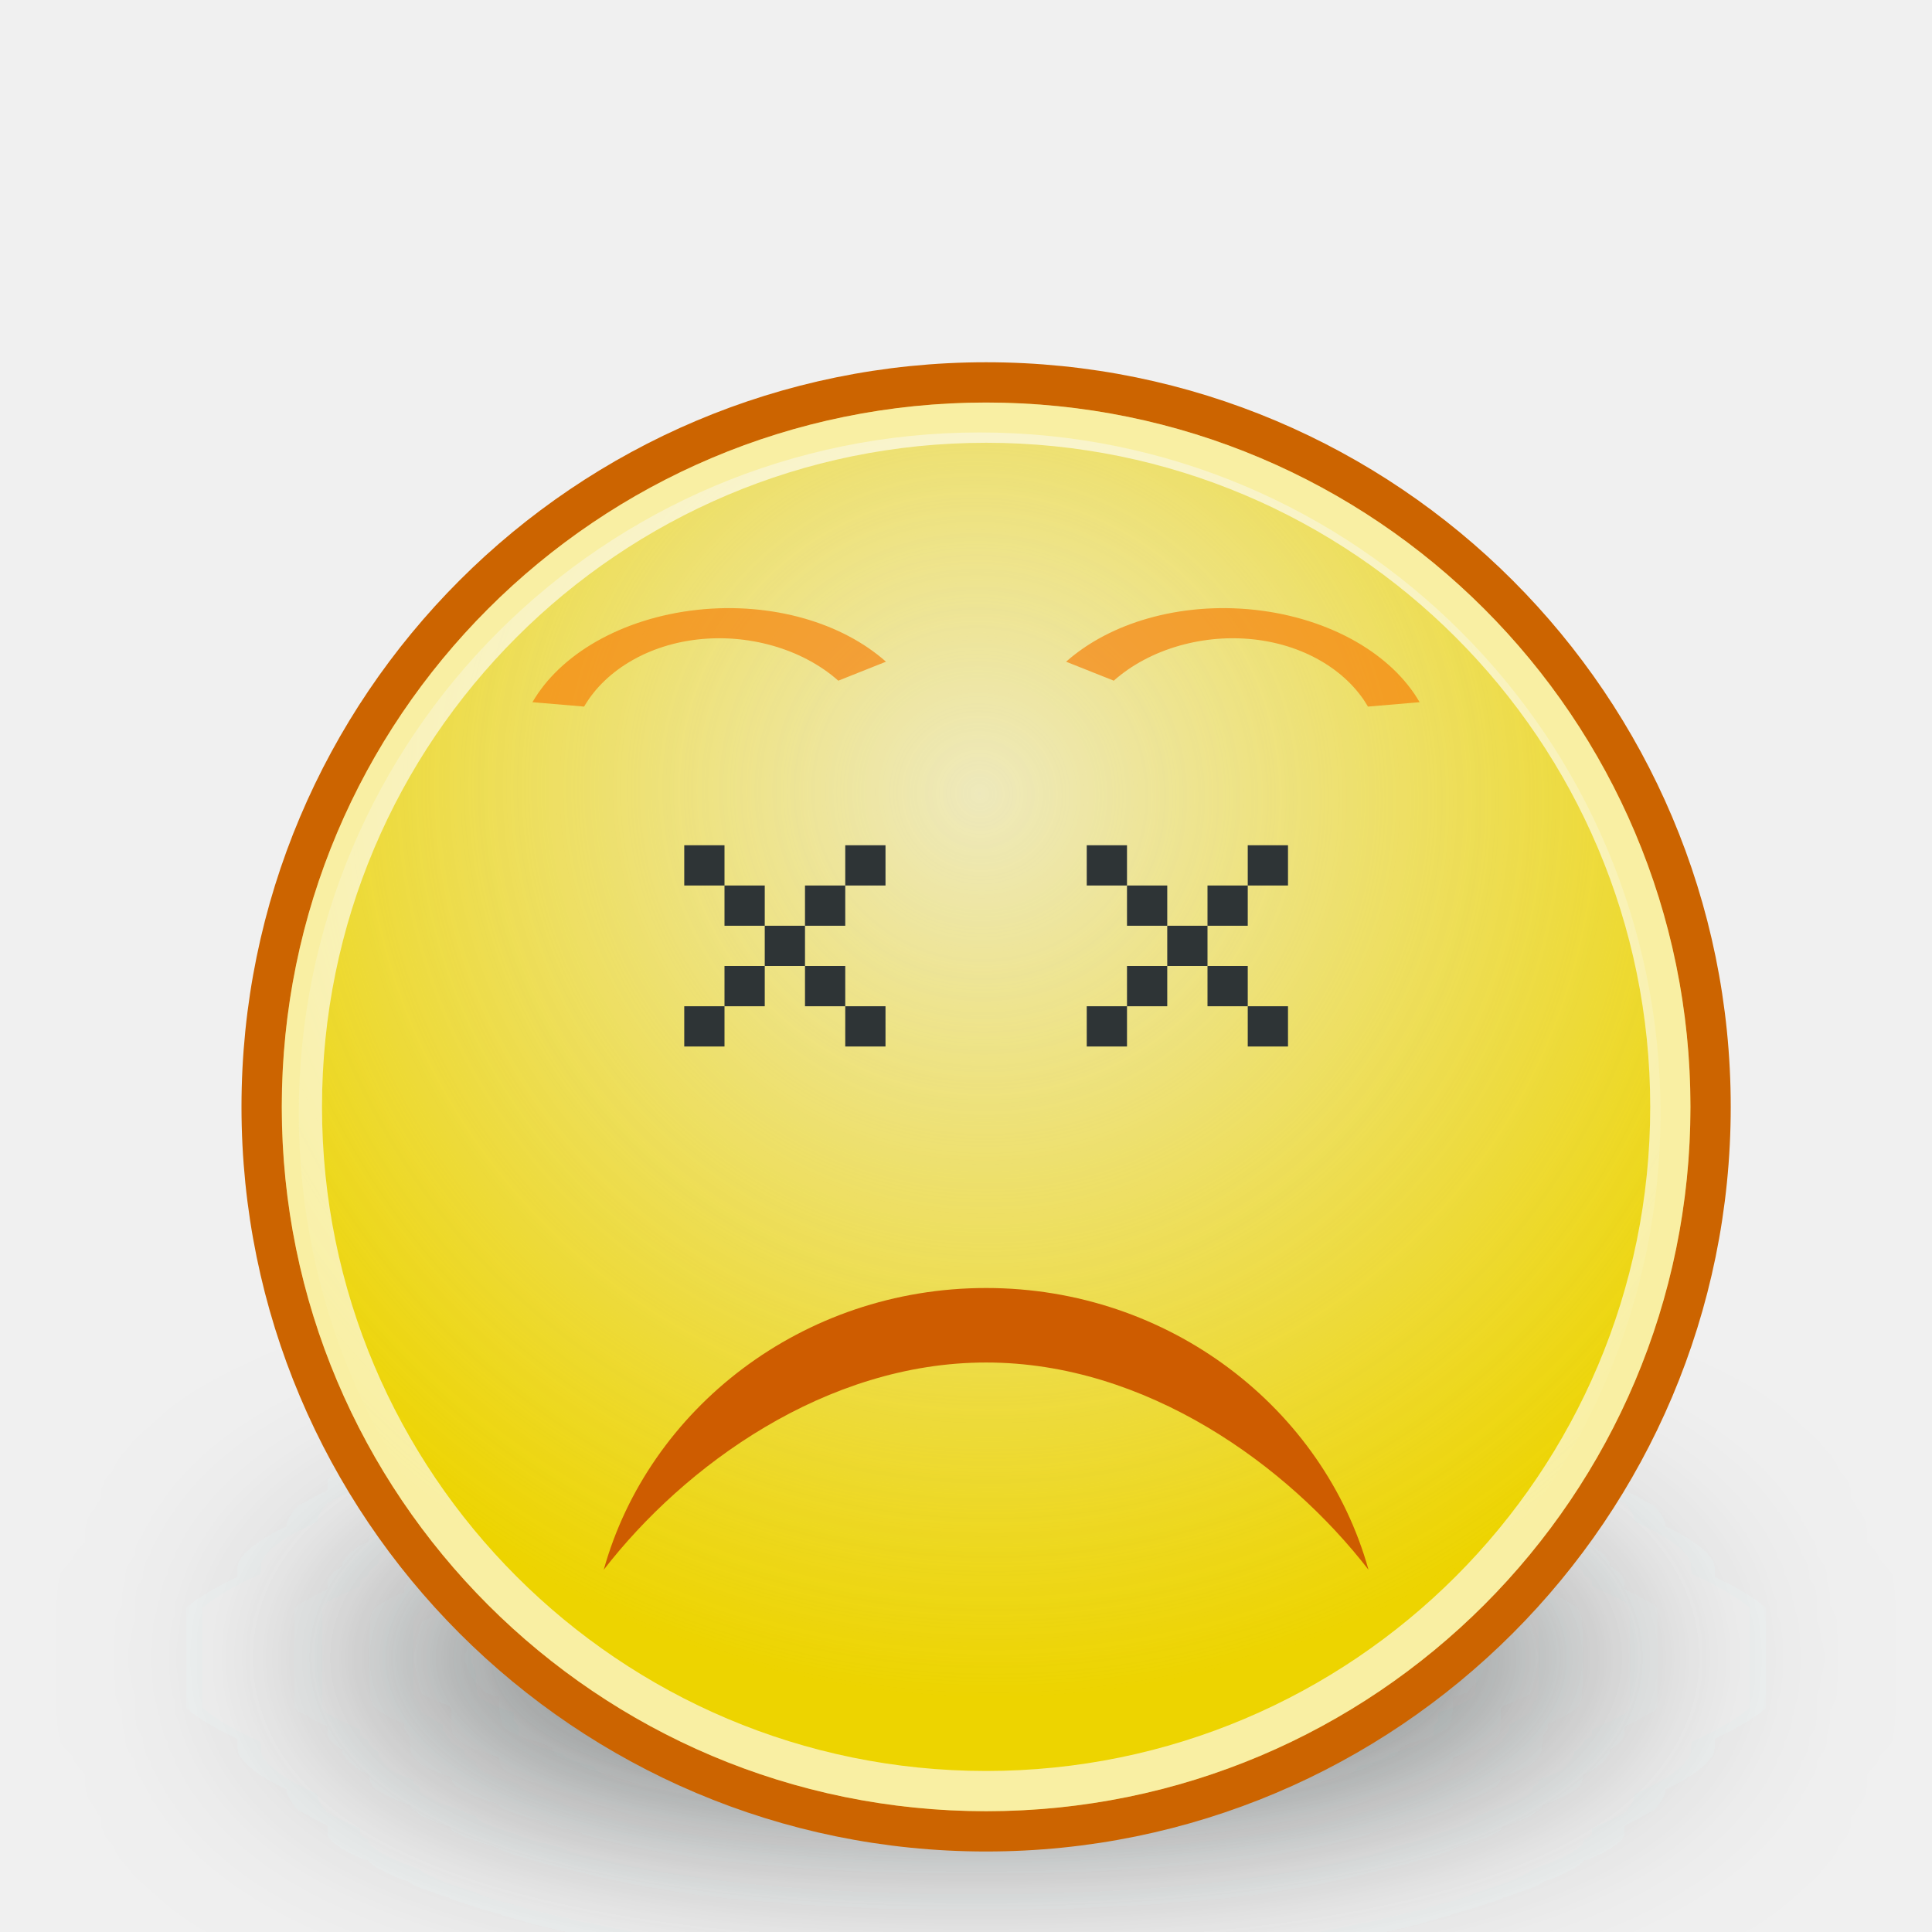
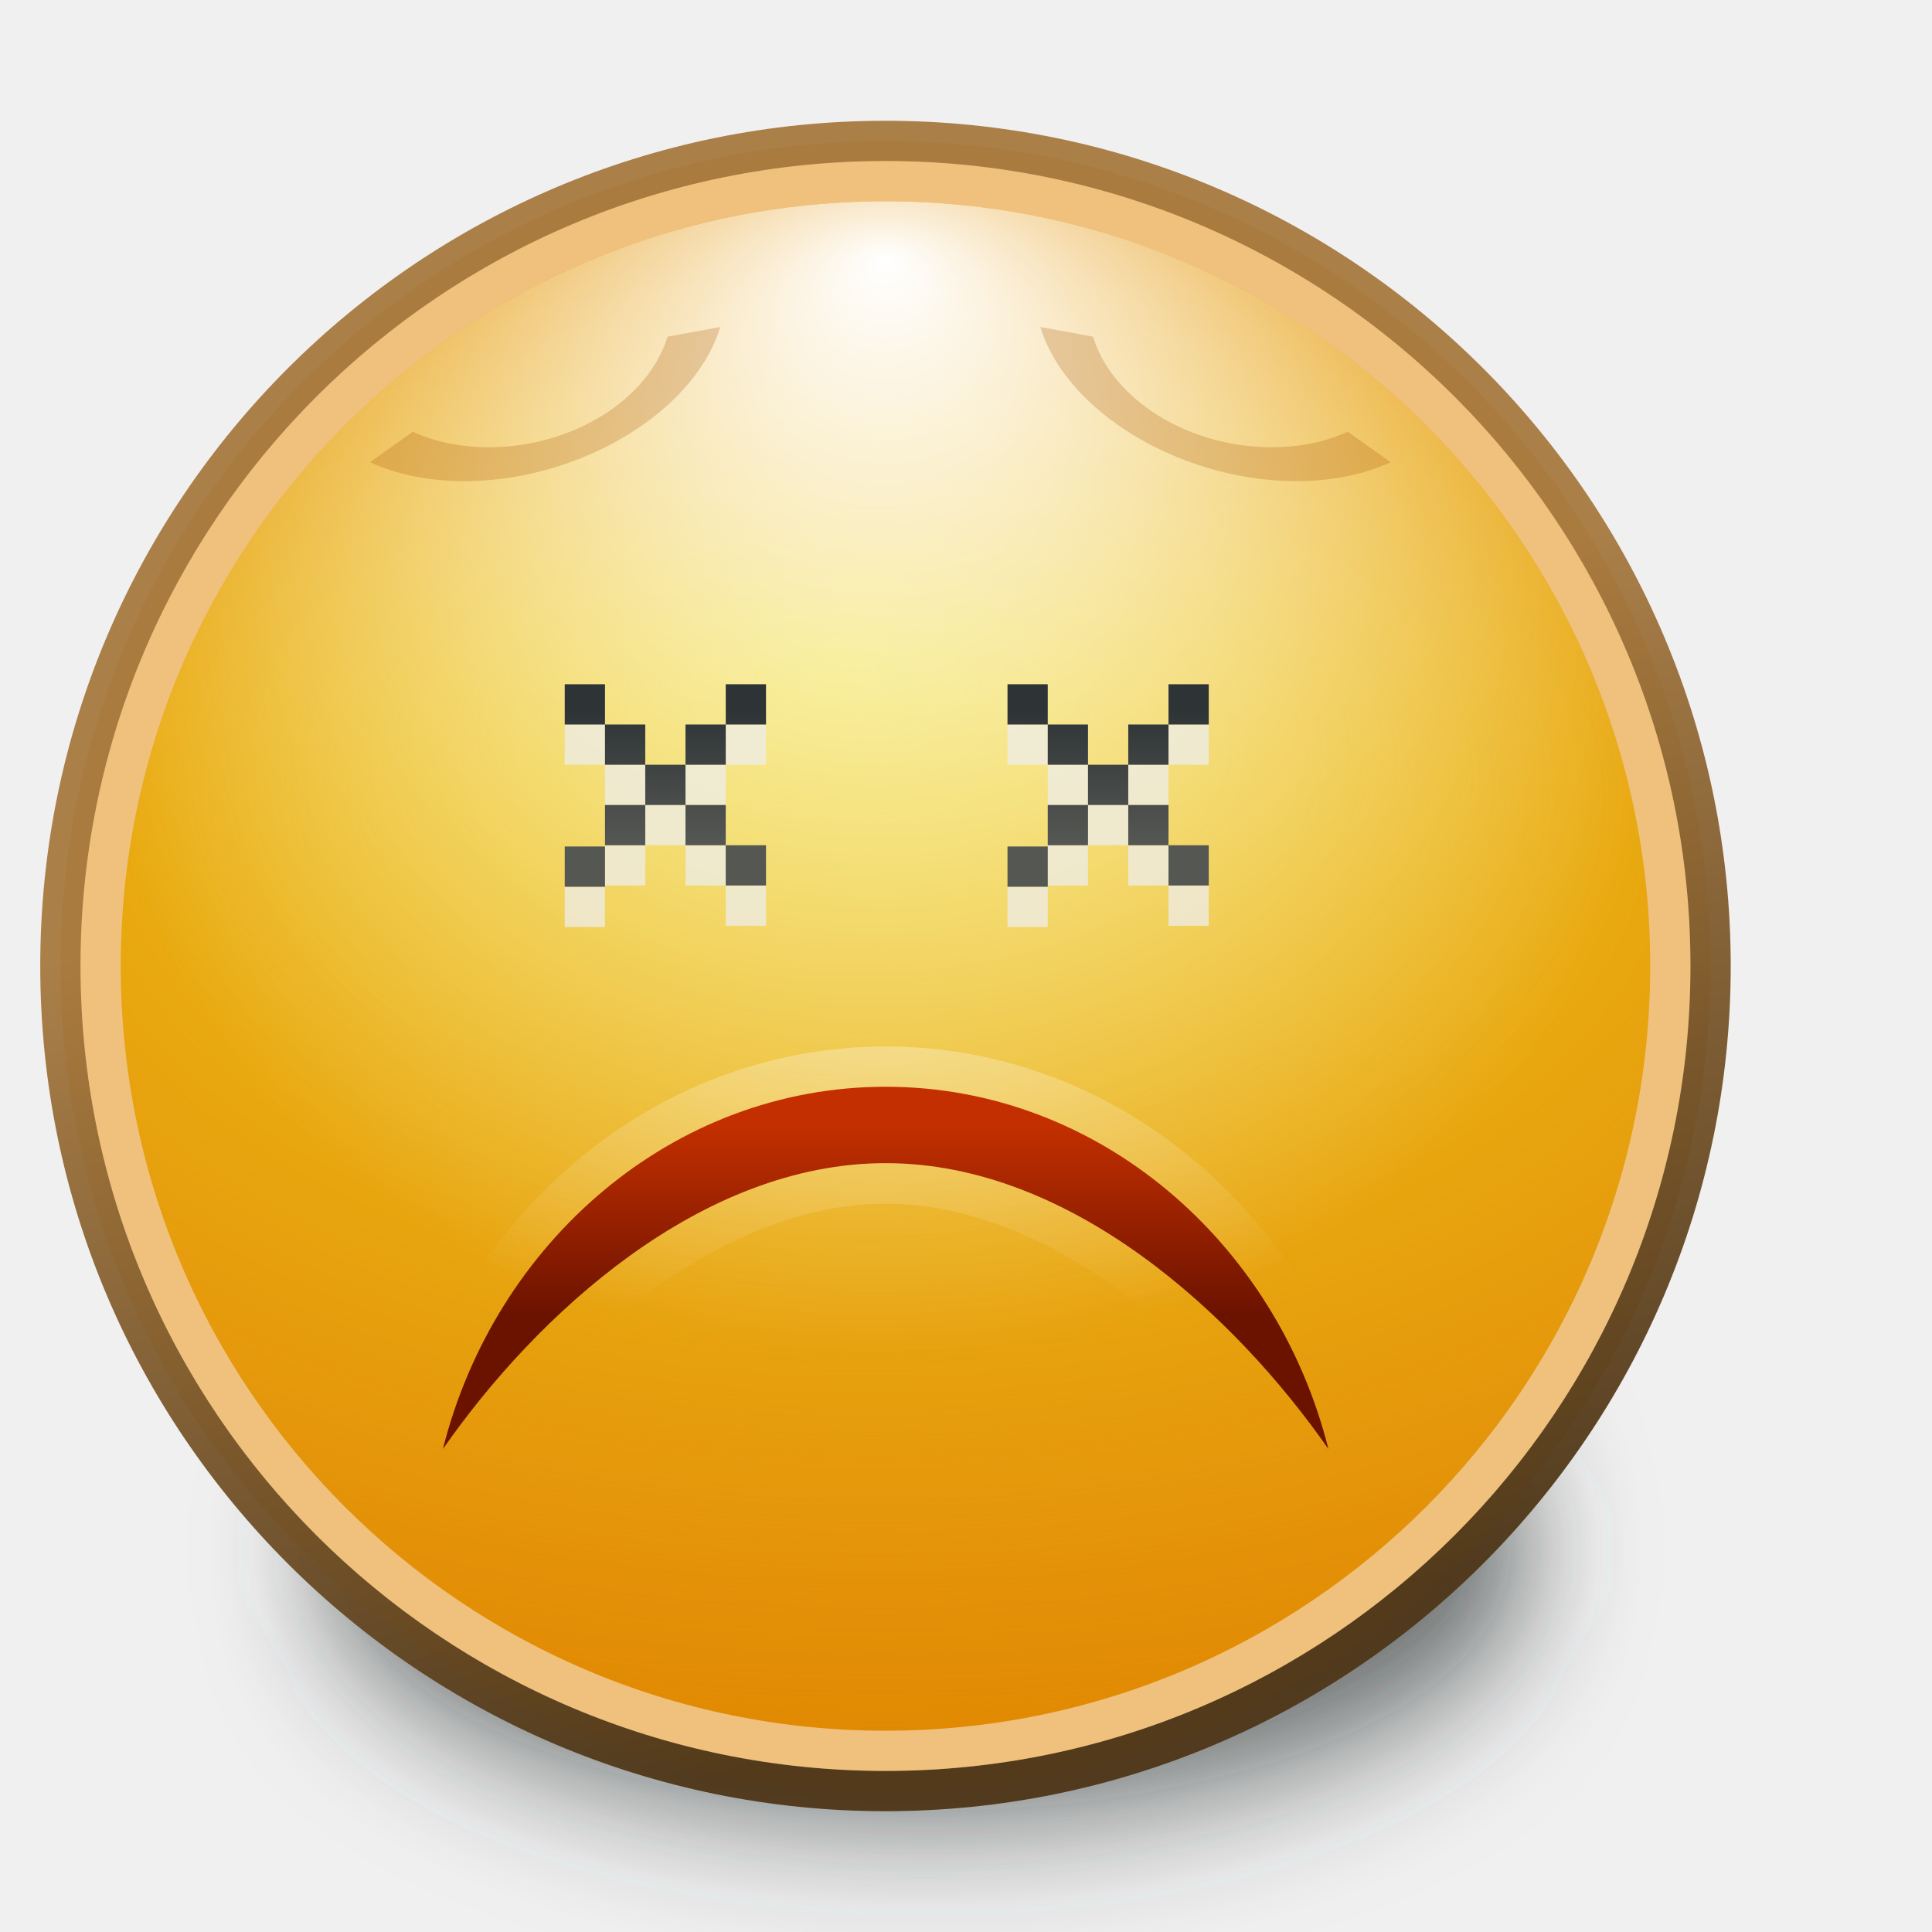
<svg xmlns="http://www.w3.org/2000/svg" xmlns:xlink="http://www.w3.org/1999/xlink" width="48" height="48" id="svg2" version="1.0">
  <defs id="defs4">
-     <linearGradient id="linearGradient3104">
-       <stop style="stop-color:#eeeeec;stop-opacity:1;" offset="0" id="stop3106" />
-       <stop style="stop-color:#eeeeec;stop-opacity:0;" offset="1" id="stop3108" />
+     <linearGradient id="linearGradient8757">
+       <stop style="stop-color:#2e3436;stop-opacity:1;" offset="0" id="stop8759" />
+       <stop style="stop-color:#555753;stop-opacity:1" offset="1" id="stop8761" />
    </linearGradient>
-     <radialGradient xlink:href="#linearGradient3104" id="radialGradient3114" cx="8.334" cy="14.187" fx="8.334" fy="14.187" r="9.975" gradientUnits="userSpaceOnUse" gradientTransform="matrix(-0.9327,0.932656,-0.947494,-0.947449,33.02126,11.96667)" />
-     <filter x="-0.279" width="1.558" y="-0.782" height="2.565" id="filter3405">
-       <feGaussianBlur stdDeviation="1.544" id="feGaussianBlur3407" />
+     <linearGradient id="linearGradient11316">
+       <stop id="stop11318" offset="0" style="stop-color:#edd400;stop-opacity:1" />
+       <stop id="stop11320" offset="1" style="stop-color:#f6c93b;stop-opacity:0;" />
+     </linearGradient>
+     <linearGradient id="linearGradient11292">
+       <stop style="stop-color:#ffffff;stop-opacity:1;" offset="0" id="stop11294" />
+       <stop style="stop-color:#ffffff;stop-opacity:0;" offset="1" id="stop11296" />
+     </linearGradient>
+     <linearGradient id="linearGradient11259">
+       <stop style="stop-color:#ffffff;stop-opacity:1;" offset="0" id="stop11261" />
+       <stop style="stop-color:#ffffff;stop-opacity:0;" offset="1" id="stop11263" />
+     </linearGradient>
+     <linearGradient id="linearGradient11241">
+       <stop style="stop-color:#4f381b;stop-opacity:0.973" offset="0" id="stop11243" />
+       <stop style="stop-color:#a87b42;stop-opacity:0.961" offset="1" id="stop11245" />
+     </linearGradient>
+     <linearGradient id="linearGradient11208">
+       <stop style="stop-color:#c32f00;stop-opacity:1" offset="0" id="stop11210" />
+       <stop style="stop-color:#6c1300;stop-opacity:1" offset="1" id="stop11212" />
+     </linearGradient>
+     <linearGradient xlink:href="#linearGradient11241" id="linearGradient10406" gradientUnits="userSpaceOnUse" x1="14.366" y1="19.516" x2="11.215" y2="8.226" />
+     <linearGradient xlink:href="#linearGradient11208" id="linearGradient11214" x1="23.151" y1="36.068" x2="23.151" y2="31.365" gradientUnits="userSpaceOnUse" gradientTransform="matrix(-1,0,0,-1,46.00407,64)" />
+     <radialGradient xlink:href="#linearGradient11316" id="radialGradient11271" gradientUnits="userSpaceOnUse" gradientTransform="matrix(1.877138,9.6878354e-8,-5.330884e-8,1.089308,-10.4827,-2.64286)" cx="11.874" cy="12.147" fx="11.594" fy="8.866" r="9.975" />
+     <radialGradient xlink:href="#linearGradient11292" id="radialGradient11298" cx="24.003" cy="44.453" fx="24.003" fy="44.453" r="12.134" gradientTransform="matrix(1.520818,0,0,0.7073167,-12.50149,7.941679)" gradientUnits="userSpaceOnUse" />
+     <radialGradient xlink:href="#linearGradient11259" id="radialGradient11327" gradientUnits="userSpaceOnUse" gradientTransform="matrix(1.023438,0,0,0.8870879,-0.2709505,0.7064648)" cx="11.736" cy="7.369" fx="11.801" fy="1.173" r="9.975" />
+     <filter id="filter11503" x="-0.117" width="1.234" y="-0.328" height="1.657">
+       <feGaussianBlur stdDeviation="0.648" id="feGaussianBlur11505" />
    </filter>
+     <linearGradient xlink:href="#linearGradient8757" id="linearGradient8763" x1="22" y1="17.615" x2="22" y2="20.974" gradientUnits="userSpaceOnUse" />
  </defs>
  <g id="layer1">
-     <path style="opacity:0.64;fill:#2e3436;fill-opacity:1;stroke:none;stroke-width:1;stroke-miterlimit:4;stroke-dasharray:none;stroke-opacity:1;filter:url(#filter3405)" id="path3140" d="M 17.394 10.458 A 6.645 2.368 0 1 1  4.104,10.458 A 6.645 2.368 0 1 1  17.394 10.458 z" transform="matrix(2.272392,0,0,1.690517,-0.1758194,23.51075)" />
-     <path style="opacity:1;fill:#edd400;fill-opacity:1;stroke:#cc6400;stroke-width:0.556;stroke-miterlimit:4;stroke-dasharray:none;stroke-opacity:1" id="path1307" d="M 21.781 10.983 A 9.975 9.975 0 1 1  1.831,10.983 A 9.975 9.975 0 1 1  21.781 10.983 z" transform="matrix(1.804341,0,0,1.804341,3.19767,7.682885)" />
-     <path style="opacity:0.795;fill:url(#radialGradient3114);fill-opacity:1;stroke:none;stroke-width:1.053;stroke-miterlimit:4;stroke-dasharray:none;stroke-opacity:1" id="path3102" d="M 21.781 10.983 A 9.975 9.975 0 1 1  1.831,10.983 A 9.975 9.975 0 1 1  21.781 10.983 z" transform="matrix(1.695841,0,0,1.695841,4.318274,9.034891)" />
-     <path style="opacity:0.64;fill:none;fill-opacity:1;stroke:#ffffff;stroke-width:0.587;stroke-miterlimit:4;stroke-dasharray:none;stroke-opacity:1" id="path2184" d="M 21.781 10.983 A 9.975 9.975 0 1 1  1.831,10.983 A 9.975 9.975 0 1 1  21.781 10.983 z" transform="matrix(1.704217,0,0,1.704217,4.379746,8.782545)" />
-     <path style="opacity:0.64;fill:none;fill-opacity:1;stroke:#f57900;stroke-width:0.377;stroke-miterlimit:4;stroke-dasharray:none;stroke-opacity:1" id="path2259" d="M 7.213,8.487 A 1.228,1.741 0 0 1 9.288,8.143" transform="matrix(3.527769,0.705265,-0.6665314,1.855957,7.290189,-4.16305)" />
-     <path style="opacity:0.64;fill:none;fill-opacity:1;stroke:#f57900;stroke-width:0.377;stroke-miterlimit:4;stroke-dasharray:none;stroke-opacity:1" id="path2261" d="M 7.213,8.487 A 1.228,1.741 0 0 1 9.288,8.143" transform="matrix(-3.527769,0.705265,0.6665314,1.855957,41.20847,-4.16305)" />
-     <path style="opacity:1;fill:#2e3436;fill-opacity:1;stroke:none;stroke-width:1;stroke-miterlimit:4;stroke-dasharray:none;stroke-opacity:1" d="M 17,21 L 17,22 L 18,22 L 18,21 L 17,21 z M 18,22 L 18,23 L 19,23 L 19,22 L 18,22 z M 19,23 L 19,24 L 20,24 L 20,23 L 19,23 z M 20,23 L 21,23 L 21,22 L 20,22 L 20,23 z M 21,22 L 22,22 L 22,21 L 21,21 L 21,22 z M 20,24 L 20,25 L 21,25 L 21,24 L 20,24 z M 21,25 L 21,26 L 22,26 L 22,25 L 21,25 z M 19,24 L 18,24 L 18,25 L 19,25 L 19,24 z M 18,25 L 17,25 L 17,26 L 18,26 L 18,25 z " id="rect3307" />
-     <path style="opacity:1;fill:#2e3436;fill-opacity:1;stroke:none;stroke-width:1;stroke-miterlimit:4;stroke-dasharray:none;stroke-opacity:1" d="M 27,21 L 27,22 L 28,22 L 28,21 L 27,21 z M 28,22 L 28,23 L 29,23 L 29,22 L 28,22 z M 29,23 L 29,24 L 30,24 L 30,23 L 29,23 z M 30,23 L 31,23 L 31,22 L 30,22 L 30,23 z M 31,22 L 32,22 L 32,21 L 31,21 L 31,22 z M 30,24 L 30,25 L 31,25 L 31,24 L 30,24 z M 31,25 L 31,26 L 32,26 L 32,25 L 31,25 z M 29,24 L 28,24 L 28,25 L 29,25 L 29,24 z M 28,25 L 27,25 L 27,26 L 28,26 L 28,25 z " id="path3326" />
-     <path style="fill:#ce5c00;fill-opacity:1;stroke:none;stroke-width:1;stroke-miterlimit:4;stroke-dasharray:none;stroke-opacity:1" d="M 34,39 C 32.886,35.003 29.067,32 24.5,32 C 19.933,32 16.114,35.003 15,39 C 17.002,36.412 20.518,33.851 24.5,33.851 C 28.482,33.851 31.998,36.412 34,39 z " id="path3492" />
+     <path transform="matrix(2.257367,0,0,2.74546,-1.263726,9.788963)" d="M 17.394,10.458 A 6.645,2.368 0 1 1 4.104,10.458 A 6.645,2.368 0 1 1 17.394,10.458 z" id="path17958" style="opacity:0.734;fill:#2e3436;fill-opacity:1;stroke:none;stroke-width:1;stroke-miterlimit:4;stroke-dasharray:none;stroke-opacity:1;display:inline;filter:url(#filter11503);enable-background:new" />
+     <path transform="matrix(2.054954,0,0,2.05491,-2.261179,1.430438)" d="M 21.781,10.983 A 9.975,9.975 0 1 1 1.831,10.983 A 9.975,9.975 0 1 1 21.781,10.983 z" id="path17960" style="opacity:1;fill:#e08700;fill-opacity:1;stroke:url(#linearGradient10406);stroke-width:0.488;stroke-miterlimit:4;stroke-dasharray:none;stroke-opacity:1;display:inline;enable-background:new" />
+     <path transform="matrix(1.904713,0,0,1.904713,-0.4874115,3.080492)" d="M 21.781,10.983 A 9.975,9.975 0 1 1 1.831,10.983 A 9.975,9.975 0 1 1 21.781,10.983 z" id="path11247" style="opacity:1;fill:url(#radialGradient11271);fill-opacity:1;stroke:none;stroke-width:0.512;stroke-miterlimit:4;stroke-dasharray:none;stroke-opacity:1;display:inline;enable-background:new" />
+     <path transform="matrix(1.904713,0,0,1.904713,-0.4874115,3.080492)" d="M 21.781,10.983 A 9.975,9.975 0 1 1 1.831,10.983 A 9.975,9.975 0 1 1 21.781,10.983 z" id="path11257" style="opacity:1;fill:url(#radialGradient11327);fill-opacity:1;stroke:none;stroke-width:0.512;stroke-miterlimit:4;stroke-dasharray:none;stroke-opacity:1;display:inline;enable-background:new" />
+     <path transform="matrix(1.954837,0,0,-1.954837,-1.079184,45.47002)" d="M 21.781,10.983 A 9.975,9.975 0 1 1 1.831,10.983 A 9.975,9.975 0 1 1 21.781,10.983 z" id="path17964" style="opacity:0.487;fill:none;fill-opacity:1;stroke:#ffffff;stroke-width:0.512;stroke-miterlimit:4;stroke-dasharray:none;stroke-opacity:1;display:inline;enable-background:new" />
+     <path style="opacity:0.37;fill:url(#radialGradient11298);fill-opacity:1;stroke:none;stroke-width:1;stroke-miterlimit:4;stroke-dasharray:none;stroke-opacity:1;display:inline;enable-background:new" id="path11288" d="M 12.969,27 C 12.663,27.005 12.377,27.151 12.194,27.395 C 12.01,27.64 11.95,27.955 12.031,28.25 C 13.423,33.792 18.231,38 24,38 C 29.769,38 34.577,33.792 35.969,28.25 C 36.11,27.777 35.881,27.273 35.432,27.068 C 34.983,26.864 34.452,27.021 34.188,27.438 C 31.98,30.607 28.072,34.094 24,34.094 C 19.928,34.094 16.02,30.607 13.812,27.438 C 13.624,27.157 13.306,26.992 12.969,27 L 12.969,27 z" transform="matrix(1,0,0,-1,-1.995933,64)" />
+     <path id="path17974" d="M 11.004,36 C 12.294,30.862 16.716,27 22.004,27 C 27.292,27 31.714,30.862 33.004,36 C 30.686,32.673 26.614,28.898 22.004,28.898 C 17.394,28.898 13.322,32.673 11.004,36 z" style="opacity:1;fill:url(#linearGradient11214);fill-opacity:1;stroke:none;stroke-width:1;stroke-miterlimit:4;stroke-dasharray:none;stroke-opacity:1;display:inline;enable-background:new" />
+     <path transform="matrix(3.429806,-1.642599,-1.158242,-1.593817,-5.185395,36.47975)" d="M 7.213,8.487 A 1.228,1.741 0 0 1 9.288,8.143" id="path17978" style="opacity:0.245;fill:none;fill-opacity:1;stroke:#a95300;stroke-width:0.368;stroke-miterlimit:4;stroke-dasharray:none;stroke-opacity:1;display:inline;enable-background:new" />
+     <path style="opacity:0.745;fill:#eeeeec;fill-opacity:1;fill-rule:nonzero;stroke:none;stroke-width:1;stroke-linecap:square;stroke-linejoin:miter;marker:none;marker-start:none;marker-mid:none;marker-end:none;stroke-miterlimit:4;stroke-dasharray:none;stroke-dashoffset:0;stroke-opacity:1;visibility:visible;display:inline;overflow:visible;enable-background:accumulate" d="M 14.031,18 L 14.031,19 L 15.031,19 L 15.031,18 L 14.031,18 z M 15.031,19 L 15.031,20 L 16.031,20 L 16.031,19 L 15.031,19 z M 16.031,20 L 16.031,21 L 17.031,21 L 17.031,20 L 16.031,20 z M 17.031,20 L 18.031,20 L 18.031,19 L 17.031,19 L 17.031,20 z M 18.031,19 L 19.031,19 L 19.031,18 L 18.031,18 L 18.031,19 z M 17.031,21 L 17.031,22 L 18.031,22 L 18.031,21 L 17.031,21 z M 18.031,22 L 18.031,23 L 19.031,23 L 19.031,22 L 18.031,22 z M 16.031,21 L 15.031,21 L 15.031,22 L 16.031,22 L 16.031,21 z M 25.031,18 L 25.031,19 L 26.031,19 L 26.031,18 L 25.031,18 z M 26.031,19 L 26.031,20 L 27.031,20 L 27.031,19 L 26.031,19 z M 27.031,20 L 27.031,21 L 28.031,21 L 28.031,20 L 27.031,20 z M 28.031,20 L 29.031,20 L 29.031,19 L 28.031,19 L 28.031,20 z M 29.031,19 L 30.031,19 L 30.031,18 L 29.031,18 L 29.031,19 z M 28.031,21 L 28.031,22 L 29.031,22 L 29.031,21 L 28.031,21 z M 29.031,22 L 29.031,23 L 30.031,23 L 30.031,22 L 29.031,22 z M 27.031,21 L 26.031,21 L 26.031,22 L 27.031,22 L 27.031,21 z M 14.031,22.031 L 14.031,23.031 L 15.031,23.031 L 15.031,22.031 L 14.031,22.031 z M 25.031,22.031 L 25.031,23.031 L 26.031,23.031 L 26.031,22.031 L 25.031,22.031 z" id="path8765" />
+     <path style="opacity:1;fill:url(#linearGradient8763);fill-opacity:1;fill-rule:nonzero;stroke:none;stroke-width:1;stroke-linecap:square;stroke-linejoin:miter;marker:none;marker-start:none;marker-mid:none;marker-end:none;stroke-miterlimit:4;stroke-dasharray:none;stroke-dashoffset:0;stroke-opacity:1;visibility:visible;display:inline;overflow:visible;enable-background:accumulate" d="M 14.031,17 L 14.031,18 L 15.031,18 L 15.031,17 L 14.031,17 z M 15.031,18 L 15.031,19 L 16.031,19 L 16.031,18 L 15.031,18 z M 16.031,19 L 16.031,20 L 17.031,20 L 17.031,19 L 16.031,19 z M 17.031,19 L 18.031,19 L 18.031,18 L 17.031,18 L 17.031,19 z M 18.031,18 L 19.031,18 L 19.031,17 L 18.031,17 L 18.031,18 z M 17.031,20 L 17.031,21 L 18.031,21 L 18.031,20 L 17.031,20 z M 18.031,21 L 18.031,22 L 19.031,22 L 19.031,21 L 18.031,21 z M 16.031,20 L 15.031,20 L 15.031,21 L 16.031,21 L 16.031,20 z M 25.031,17 L 25.031,18 L 26.031,18 L 26.031,17 L 25.031,17 z M 26.031,18 L 26.031,19 L 27.031,19 L 27.031,18 L 26.031,18 z M 27.031,19 L 27.031,20 L 28.031,20 L 28.031,19 L 27.031,19 z M 28.031,19 L 29.031,19 L 29.031,18 L 28.031,18 L 28.031,19 z M 29.031,18 L 30.031,18 L 30.031,17 L 29.031,17 L 29.031,18 z M 28.031,20 L 28.031,21 L 29.031,21 L 29.031,20 L 28.031,20 z M 29.031,21 L 29.031,22 L 30.031,22 L 30.031,21 L 29.031,21 z M 27.031,20 L 26.031,20 L 26.031,21 L 27.031,21 L 27.031,20 z M 14.031,21.031 L 14.031,22.031 L 15.031,22.031 L 15.031,21.031 L 14.031,21.031 z M 25.031,21.031 L 25.031,22.031 L 26.031,22.031 L 26.031,21.031 L 25.031,21.031 z" id="rect7941" />
+     <path transform="matrix(-3.429806,-1.642599,1.158242,-1.593817,48.92658,36.47975)" d="M 7.213,8.487 A 1.228,1.741 0 0 1 9.288,8.143" id="path7888" style="opacity:0.245;fill:none;fill-opacity:1;stroke:#a95300;stroke-width:0.368;stroke-miterlimit:4;stroke-dasharray:none;stroke-opacity:1;display:inline;enable-background:new" />
  </g>
</svg>
